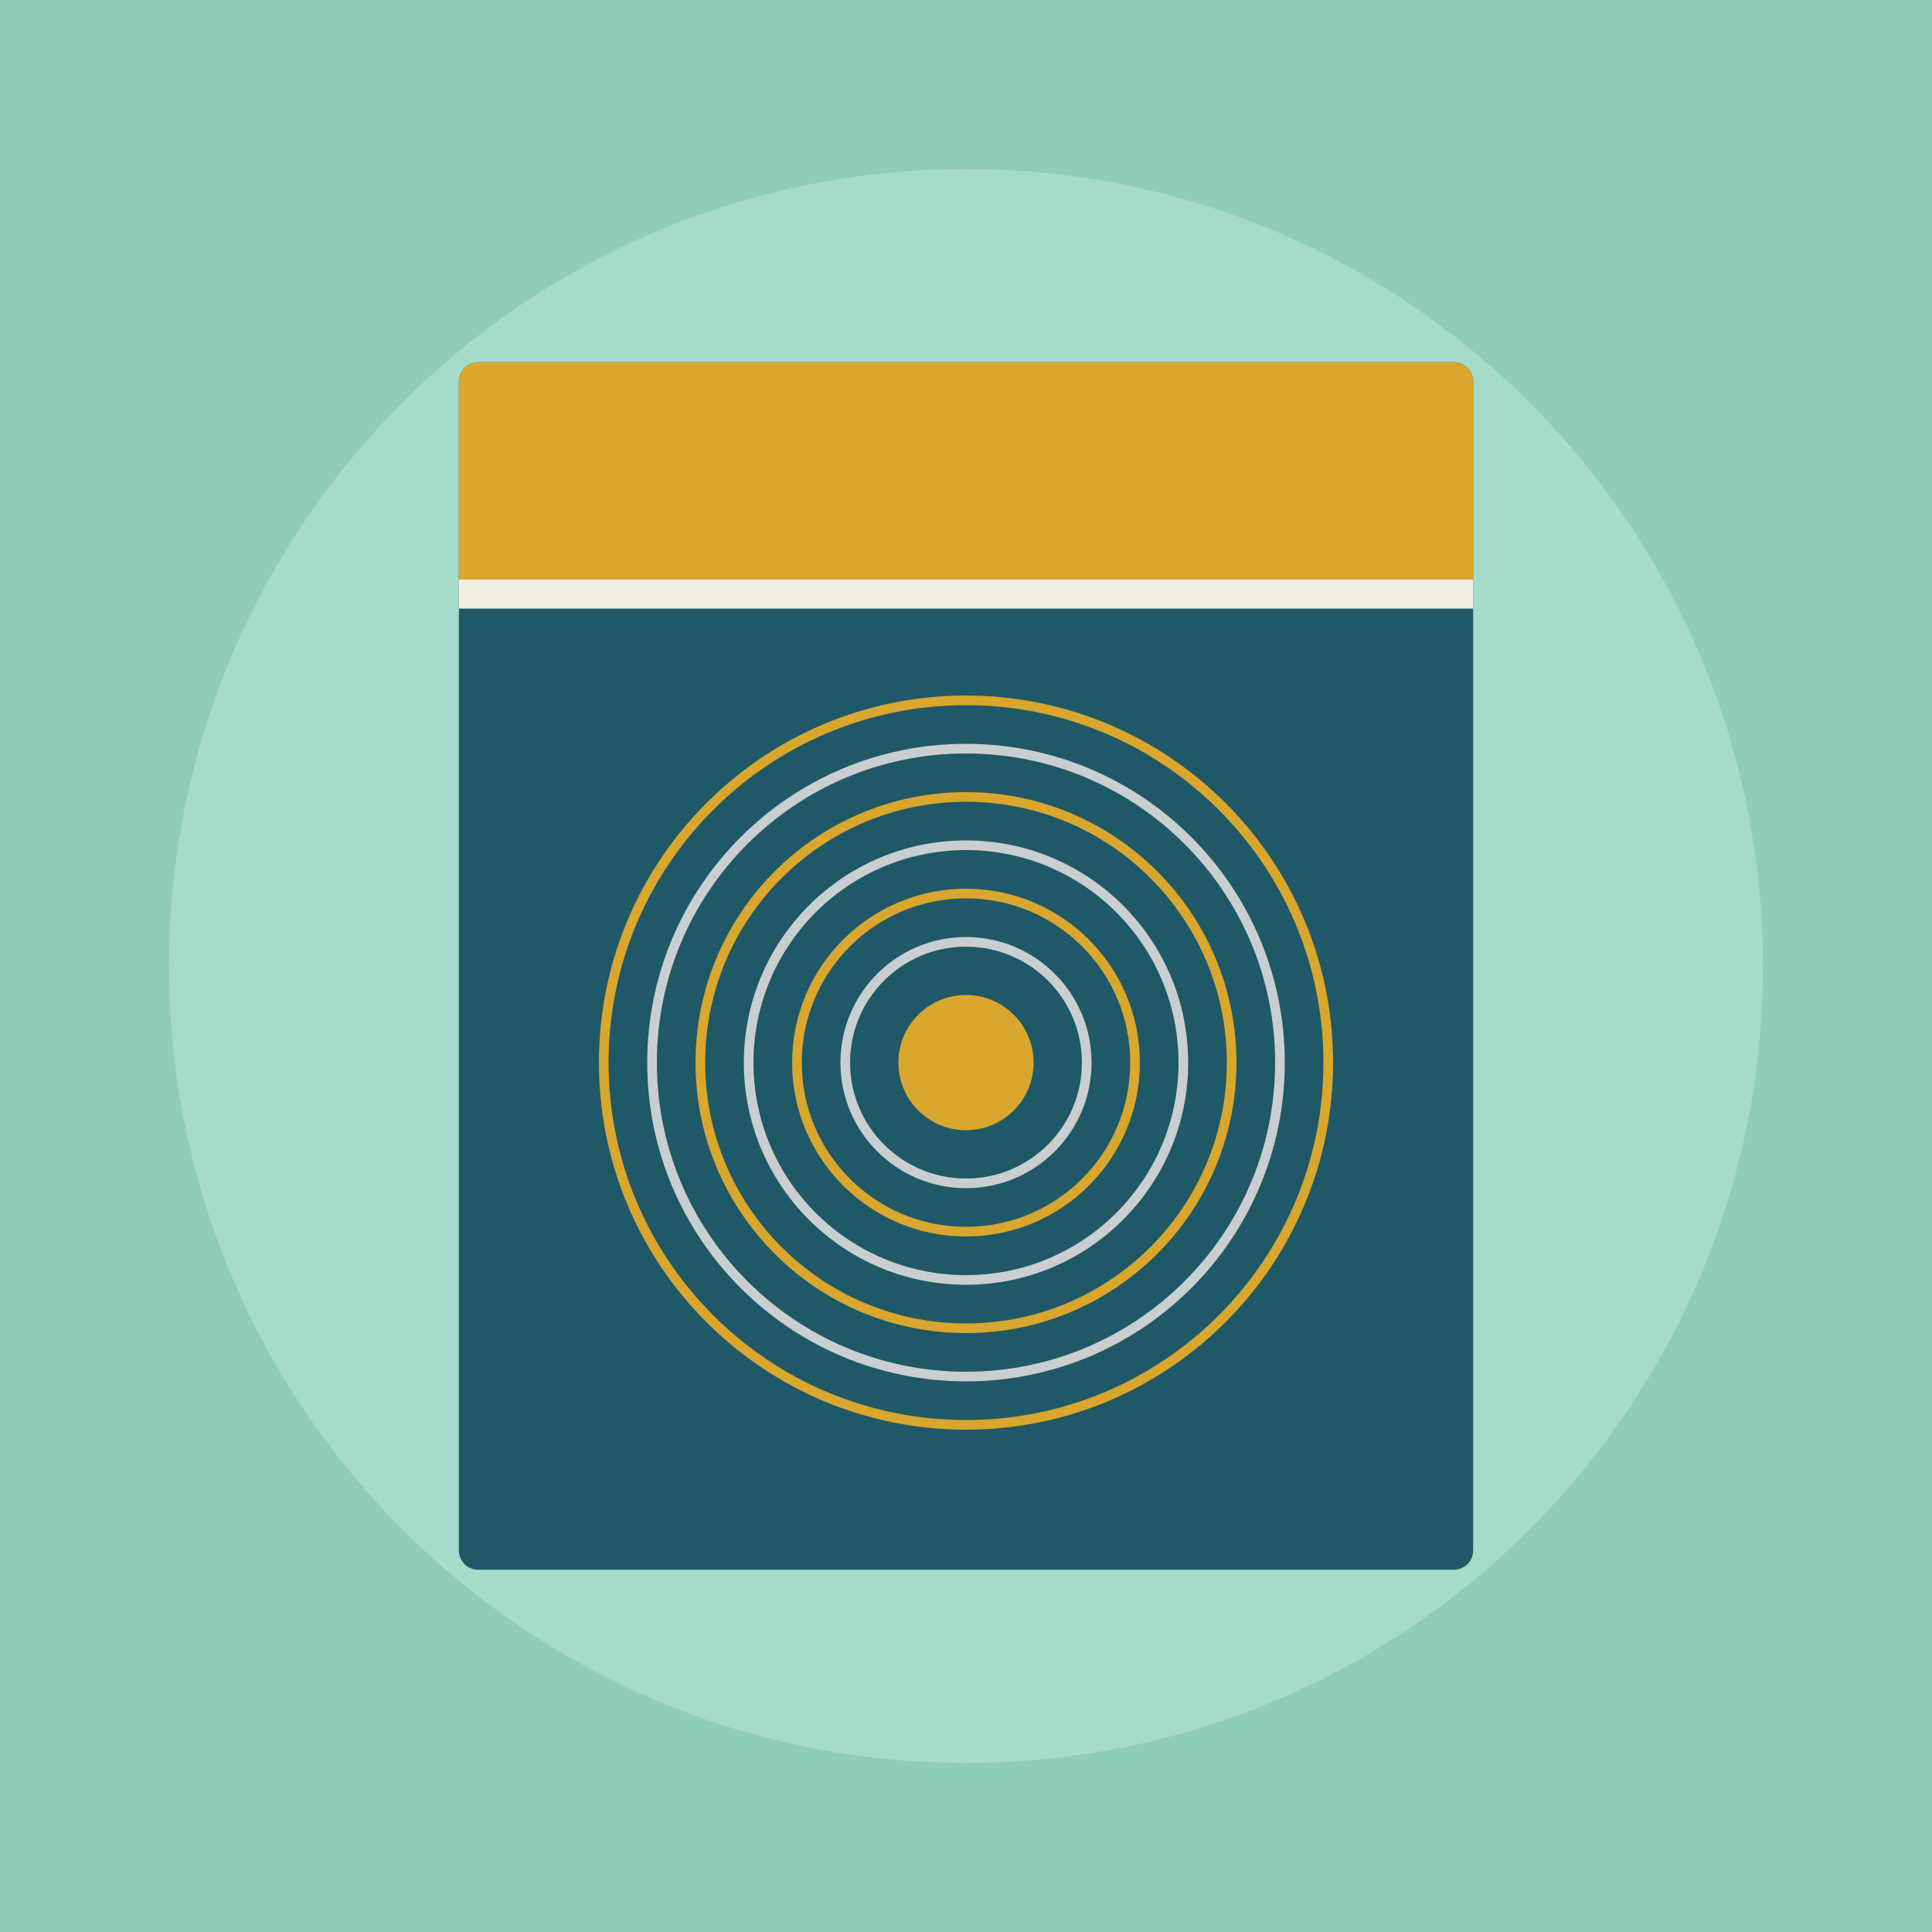
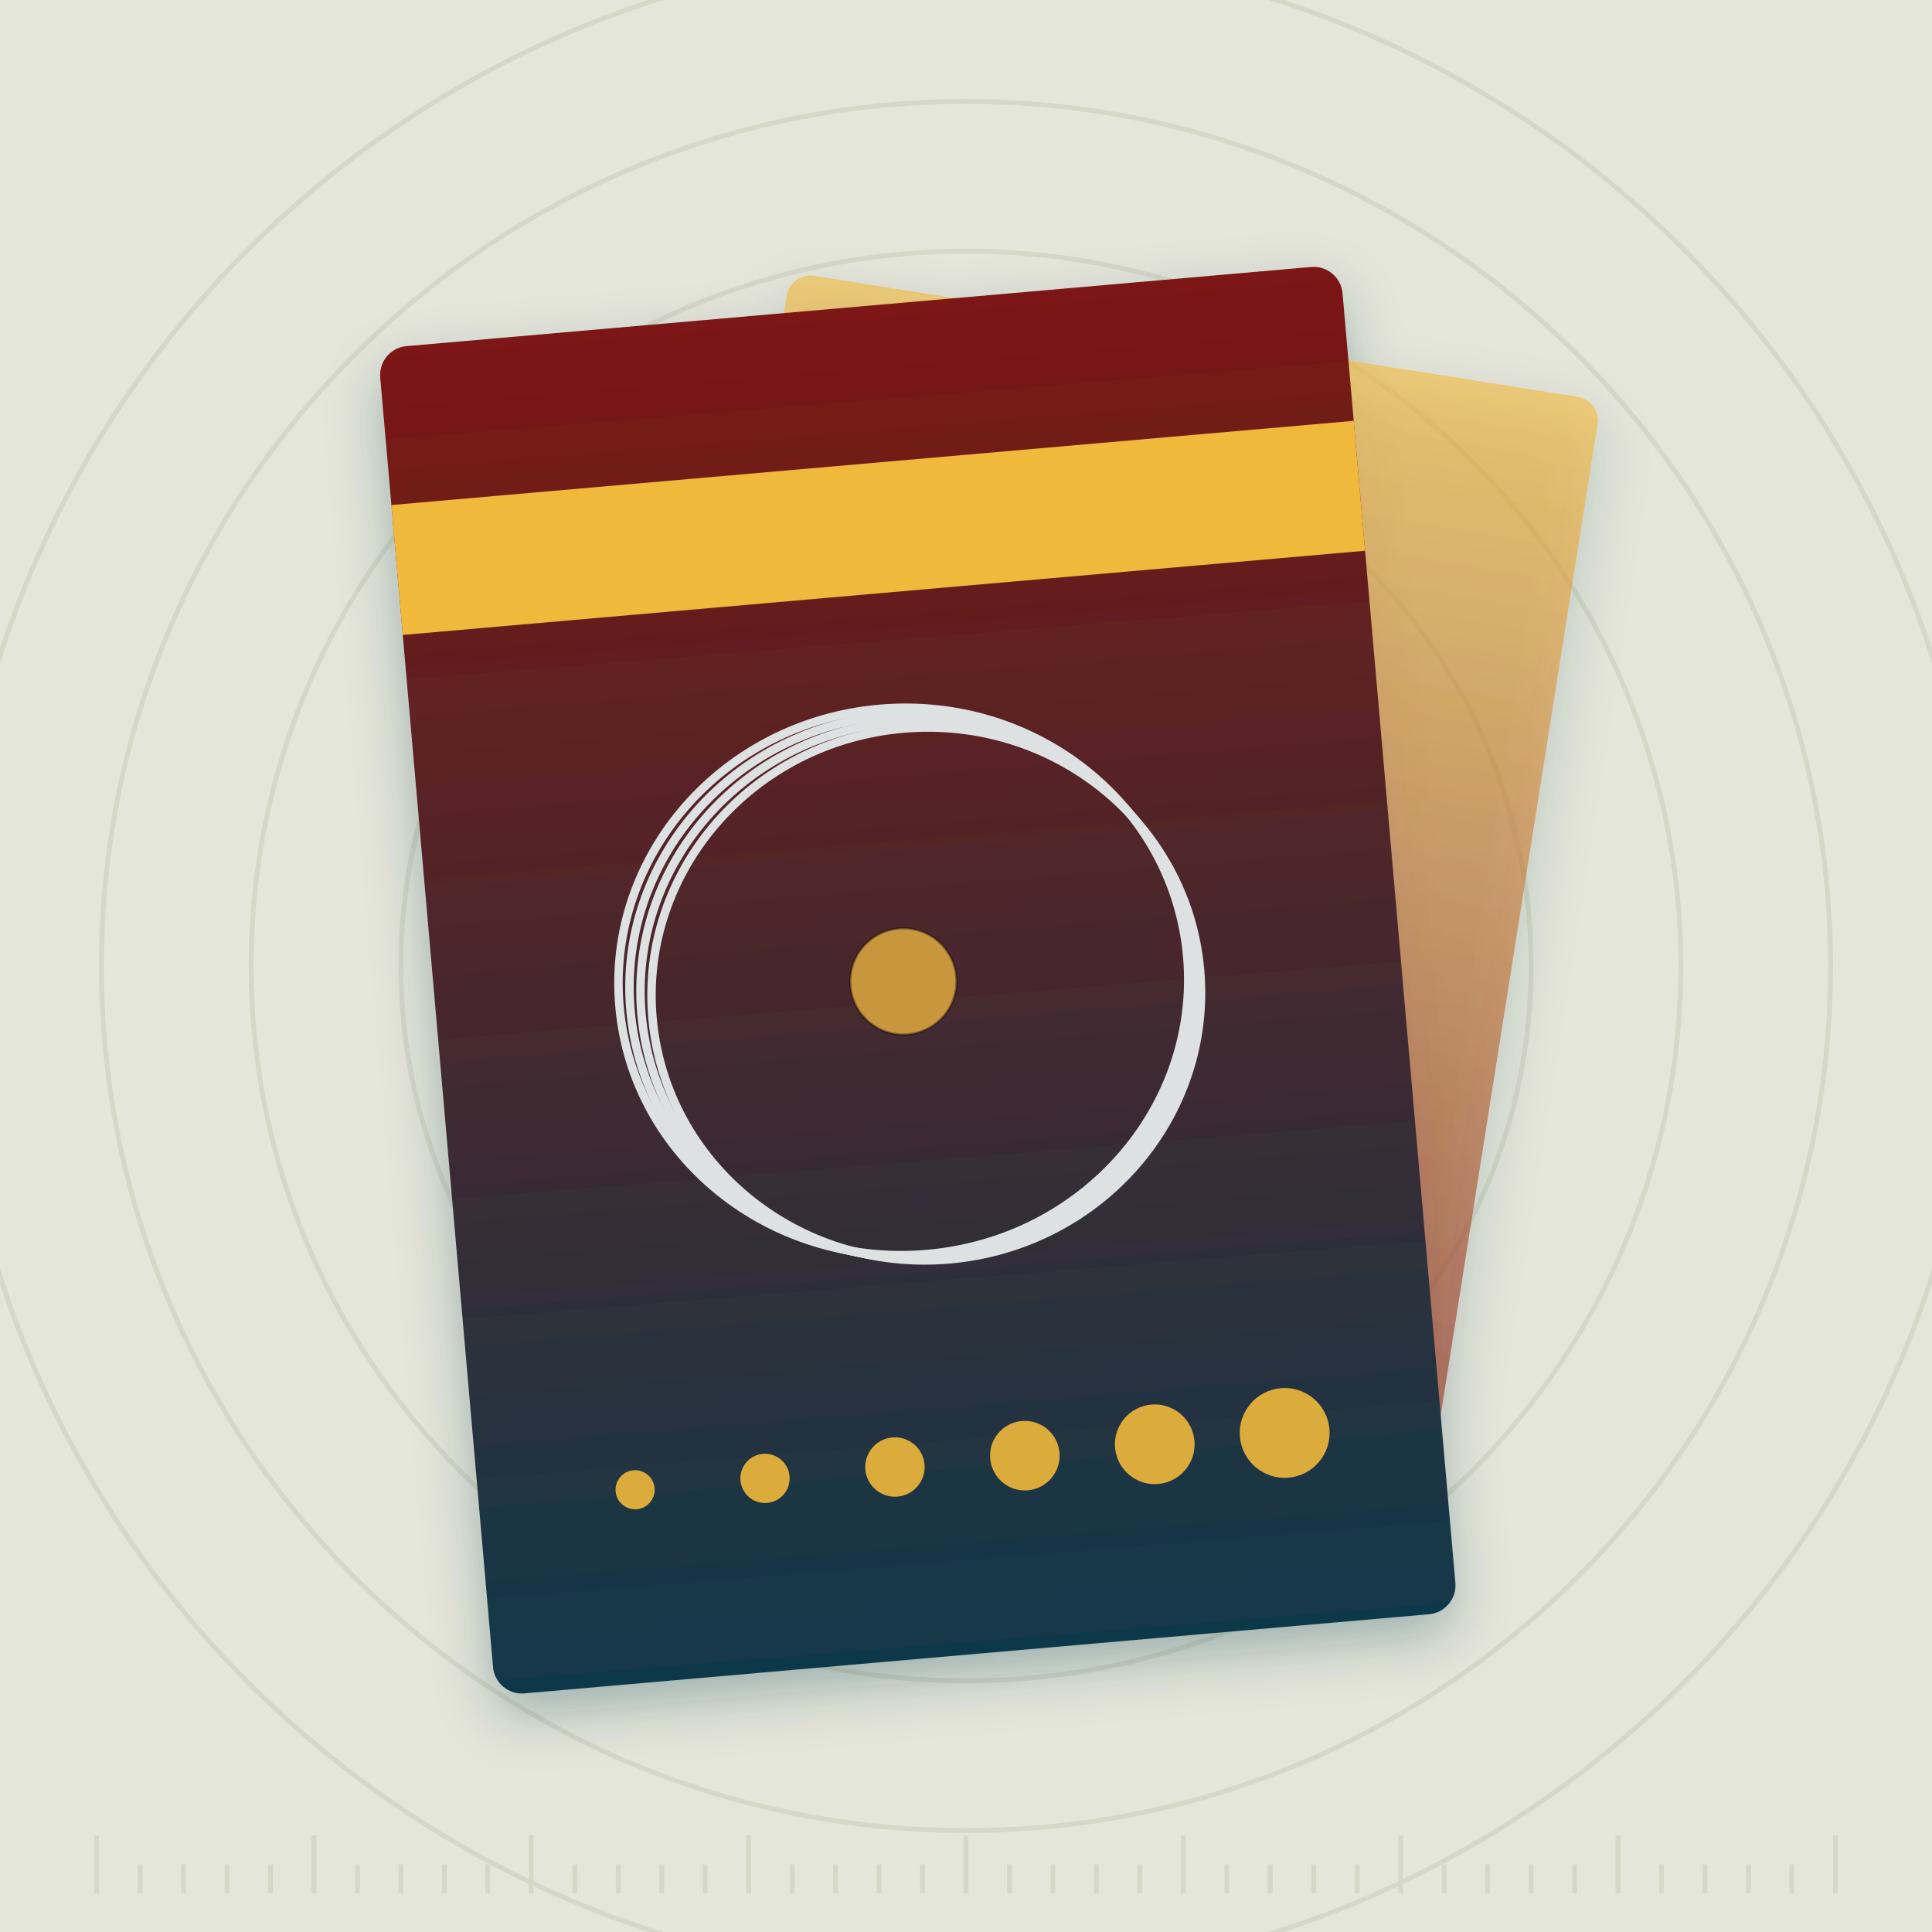
<svg xmlns="http://www.w3.org/2000/svg" viewBox="0 0 800 800">
-   <defs />
-   <rect x="0" y="0" width="800" height="800" fill="#8fcdb9" rx="0" />
-   <circle cx="400" cy="400" r="330" fill="#a6dac9" />
-   <rect x="190" y="150" width="420" height="500" fill="#1f5866" rx="8" />
-   <rect x="190" y="150" width="420" height="100" fill="#d9a62e" rx="8" />
-   <rect x="190" y="240" width="420" height="12" fill="#f3efe3" rx="0" />
-   <circle cx="400" cy="440" r="150" fill="none" stroke="#d9a62e" stroke-width="4" />
-   <circle cx="400" cy="440" r="130" fill="none" stroke="#c9ced0" stroke-width="4" />
-   <circle cx="400" cy="440" r="110" fill="none" stroke="#d9a62e" stroke-width="4" />
-   <circle cx="400" cy="440" r="90" fill="none" stroke="#c9ced0" stroke-width="4" />
-   <circle cx="400" cy="440" r="70" fill="none" stroke="#d9a62e" stroke-width="4" />
-   <circle cx="400" cy="440" r="50" fill="none" stroke="#c9ced0" stroke-width="4" />
-   <circle cx="400" cy="440" r="28" fill="#d9a62e" />
+   <defs>
+     <filter id="s" x="-15%" y="-15%" width="130%" height="130%">
+       <feDropShadow dx="0" dy="9" stdDeviation="11" flood-color="#10394A" flood-opacity=".3" />
+     </filter>
+     <linearGradient id="g0" x1="0" y1="0" x2="0" y2="1">
+       <stop offset="0" stop-color="#F0B93A" />
+       <stop offset="1" stop-color="#7E1712" />
+     </linearGradient>
+     <linearGradient id="g1" x1="0" y1="0" x2="0" y2="1">
+       <stop offset="0" stop-color="#7E1712" />
+       <stop offset="1" stop-color="#10394A" />
+     </linearGradient>
+   </defs>
+   <rect x="0" y="0" width="800" height="800" fill="#E4E6DA" />
+   <circle cx="400" cy="400" r="110" fill="none" stroke="#D5D8C7" stroke-width="2" />
+   <circle cx="400" cy="400" r="172" fill="none" stroke="#D5D8C7" stroke-width="2" />
+   <circle cx="400" cy="400" r="234" fill="none" stroke="#D5D8C7" stroke-width="2" />
+   <circle cx="400" cy="400" r="296" fill="none" stroke="#D5D8C7" stroke-width="2" />
+   <circle cx="400" cy="400" r="358" fill="none" stroke="#D5D8C7" stroke-width="2" />
+   <circle cx="400" cy="400" r="420" fill="none" stroke="#D5D8C7" stroke-width="2" />
+   <line x1="40" y1="760" x2="40" y2="784" stroke="#D5D8C7" stroke-width="2" />
+   <line x1="58" y1="772" x2="58" y2="784" stroke="#D5D8C7" stroke-width="2" />
+   <line x1="76" y1="772" x2="76" y2="784" stroke="#D5D8C7" stroke-width="2" />
+   <line x1="94" y1="772" x2="94" y2="784" stroke="#D5D8C7" stroke-width="2" />
+   <line x1="112" y1="772" x2="112" y2="784" stroke="#D5D8C7" stroke-width="2" />
+   <line x1="130" y1="760" x2="130" y2="784" stroke="#D5D8C7" stroke-width="2" />
+   <line x1="148" y1="772" x2="148" y2="784" stroke="#D5D8C7" stroke-width="2" />
+   <line x1="166" y1="772" x2="166" y2="784" stroke="#D5D8C7" stroke-width="2" />
+   <line x1="184" y1="772" x2="184" y2="784" stroke="#D5D8C7" stroke-width="2" />
+   <line x1="202" y1="772" x2="202" y2="784" stroke="#D5D8C7" stroke-width="2" />
+   <line x1="220" y1="760" x2="220" y2="784" stroke="#D5D8C7" stroke-width="2" />
+   <line x1="238" y1="772" x2="238" y2="784" stroke="#D5D8C7" stroke-width="2" />
+   <line x1="256" y1="772" x2="256" y2="784" stroke="#D5D8C7" stroke-width="2" />
+   <line x1="274" y1="772" x2="274" y2="784" stroke="#D5D8C7" stroke-width="2" />
+   <line x1="292" y1="772" x2="292" y2="784" stroke="#D5D8C7" stroke-width="2" />
+   <line x1="310" y1="760" x2="310" y2="784" stroke="#D5D8C7" stroke-width="2" />
+   <line x1="328" y1="772" x2="328" y2="784" stroke="#D5D8C7" stroke-width="2" />
+   <line x1="346" y1="772" x2="346" y2="784" stroke="#D5D8C7" stroke-width="2" />
+   <line x1="364" y1="772" x2="364" y2="784" stroke="#D5D8C7" stroke-width="2" />
+   <line x1="382" y1="772" x2="382" y2="784" stroke="#D5D8C7" stroke-width="2" />
+   <line x1="400" y1="760" x2="400" y2="784" stroke="#D5D8C7" stroke-width="2" />
+   <line x1="418" y1="772" x2="418" y2="784" stroke="#D5D8C7" stroke-width="2" />
+   <line x1="436" y1="772" x2="436" y2="784" stroke="#D5D8C7" stroke-width="2" />
+   <line x1="454" y1="772" x2="454" y2="784" stroke="#D5D8C7" stroke-width="2" />
+   <line x1="472" y1="772" x2="472" y2="784" stroke="#D5D8C7" stroke-width="2" />
+   <line x1="490" y1="760" x2="490" y2="784" stroke="#D5D8C7" stroke-width="2" />
+   <line x1="508" y1="772" x2="508" y2="784" stroke="#D5D8C7" stroke-width="2" />
+   <line x1="526" y1="772" x2="526" y2="784" stroke="#D5D8C7" stroke-width="2" />
+   <line x1="544" y1="772" x2="544" y2="784" stroke="#D5D8C7" stroke-width="2" />
+   <line x1="562" y1="772" x2="562" y2="784" stroke="#D5D8C7" stroke-width="2" />
+   <line x1="580" y1="760" x2="580" y2="784" stroke="#D5D8C7" stroke-width="2" />
+   <line x1="598" y1="772" x2="598" y2="784" stroke="#D5D8C7" stroke-width="2" />
+   <line x1="616" y1="772" x2="616" y2="784" stroke="#D5D8C7" stroke-width="2" />
+   <line x1="634" y1="772" x2="634" y2="784" stroke="#D5D8C7" stroke-width="2" />
+   <line x1="652" y1="772" x2="652" y2="784" stroke="#D5D8C7" stroke-width="2" />
+   <line x1="670" y1="760" x2="670" y2="784" stroke="#D5D8C7" stroke-width="2" />
+   <line x1="688" y1="772" x2="688" y2="784" stroke="#D5D8C7" stroke-width="2" />
+   <line x1="706" y1="772" x2="706" y2="784" stroke="#D5D8C7" stroke-width="2" />
+   <line x1="724" y1="772" x2="724" y2="784" stroke="#D5D8C7" stroke-width="2" />
+   <line x1="742" y1="772" x2="742" y2="784" stroke="#D5D8C7" stroke-width="2" />
+   <line x1="760" y1="760" x2="760" y2="784" stroke="#D5D8C7" stroke-width="2" />
+   <g filter="url(#s)">
+     <g transform="translate(400 400) scale(1) translate(-400 -405)">
+       <g transform="rotate(9 480 400)">
+         <rect x="285" y="145" width="340" height="490" fill="url(#g0)" rx="10" opacity="0.6" />
+       </g>
+       <g transform="rotate(-5 390 410)">
+         <rect x="180" y="130" width="400" height="560" fill="url(#g1)" rx="12" />
+         <rect x="180" y="195" width="400" height="54" fill="#F0B93A" />
+         <ellipse cx="374" cy="410" rx="118" ry="113.3" fill="none" stroke="#DDE1E1" stroke-width="3.5" />
+         <ellipse cx="377" cy="412" rx="116.6" ry="112.3" fill="none" stroke="#DDE1E1" stroke-width="3.5" />
+         <ellipse cx="380" cy="414" rx="115.2" ry="111.3" fill="none" stroke="#DDE1E1" stroke-width="3.5" />
+         <ellipse cx="383" cy="416" rx="113.8" ry="110.3" fill="none" stroke="#DDE1E1" stroke-width="3.5" />
+         <circle cx="374" cy="410" r="22" fill="#C8963C" stroke="#0005" />
+         <circle cx="245" cy="610" r="8.1" fill="#F0B93A" opacity="0.9" />
+         <circle cx="299" cy="610" r="10.2" fill="#F0B93A" opacity="0.9" />
+         <circle cx="353" cy="610" r="12.3" fill="#F0B93A" opacity="0.9" />
+         <circle cx="407" cy="610" r="14.4" fill="#F0B93A" opacity="0.9" />
+         <circle cx="461" cy="610" r="16.5" fill="#F0B93A" opacity="0.9" />
+         <circle cx="515" cy="610" r="18.6" fill="#F0B93A" opacity="0.9" />
+       </g>
+     </g>
+   </g>
</svg>
